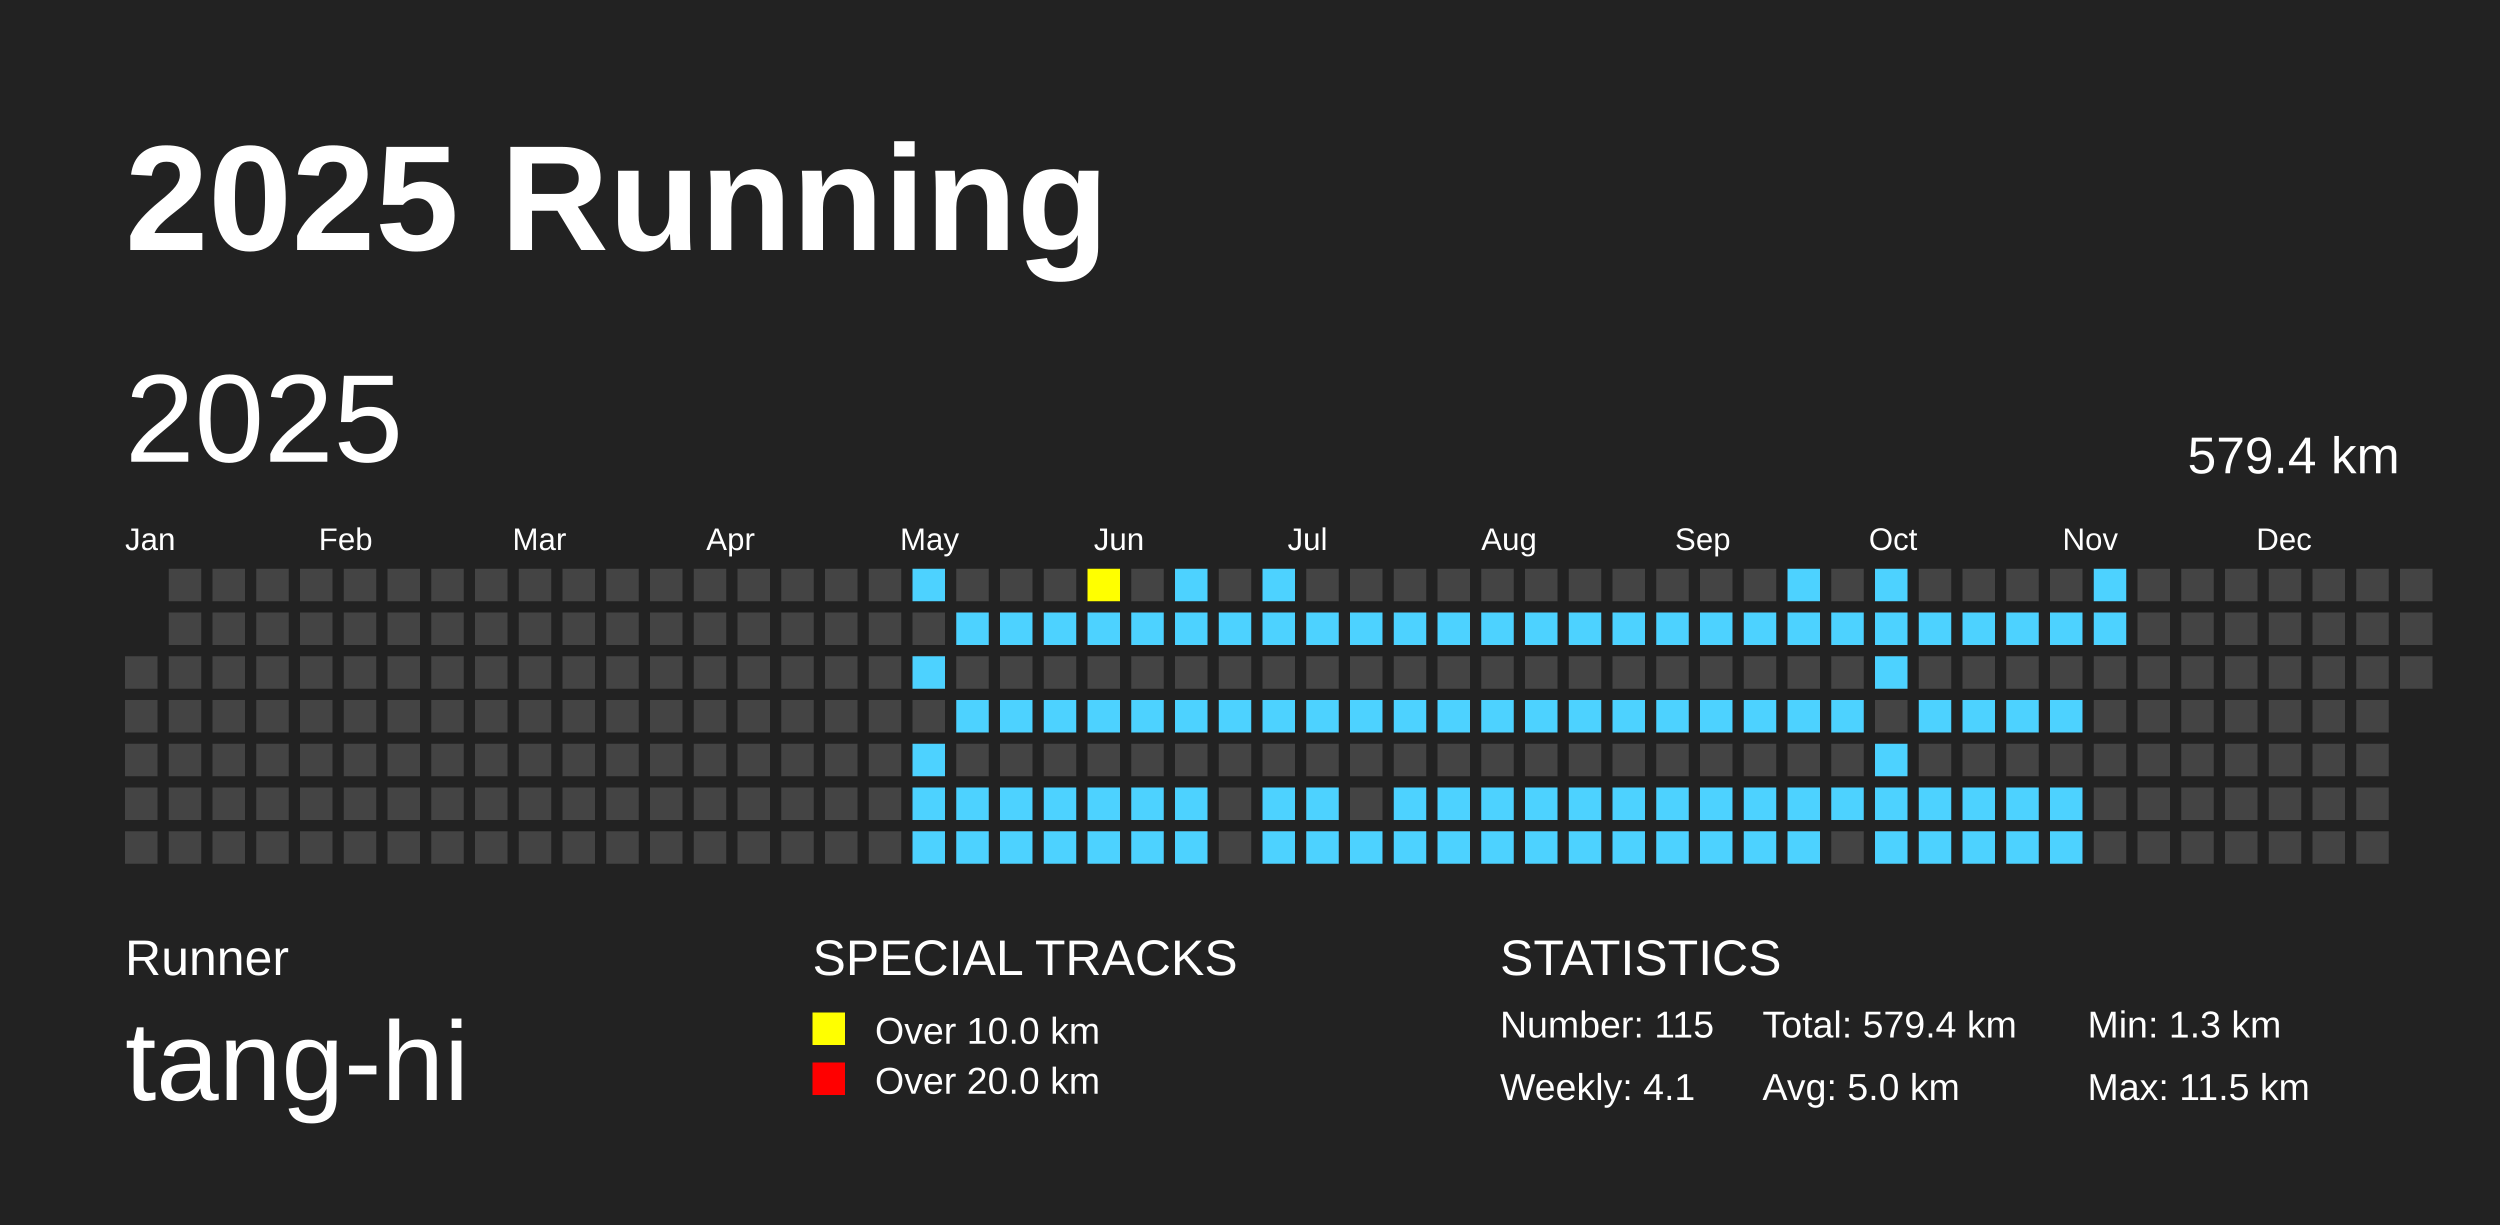
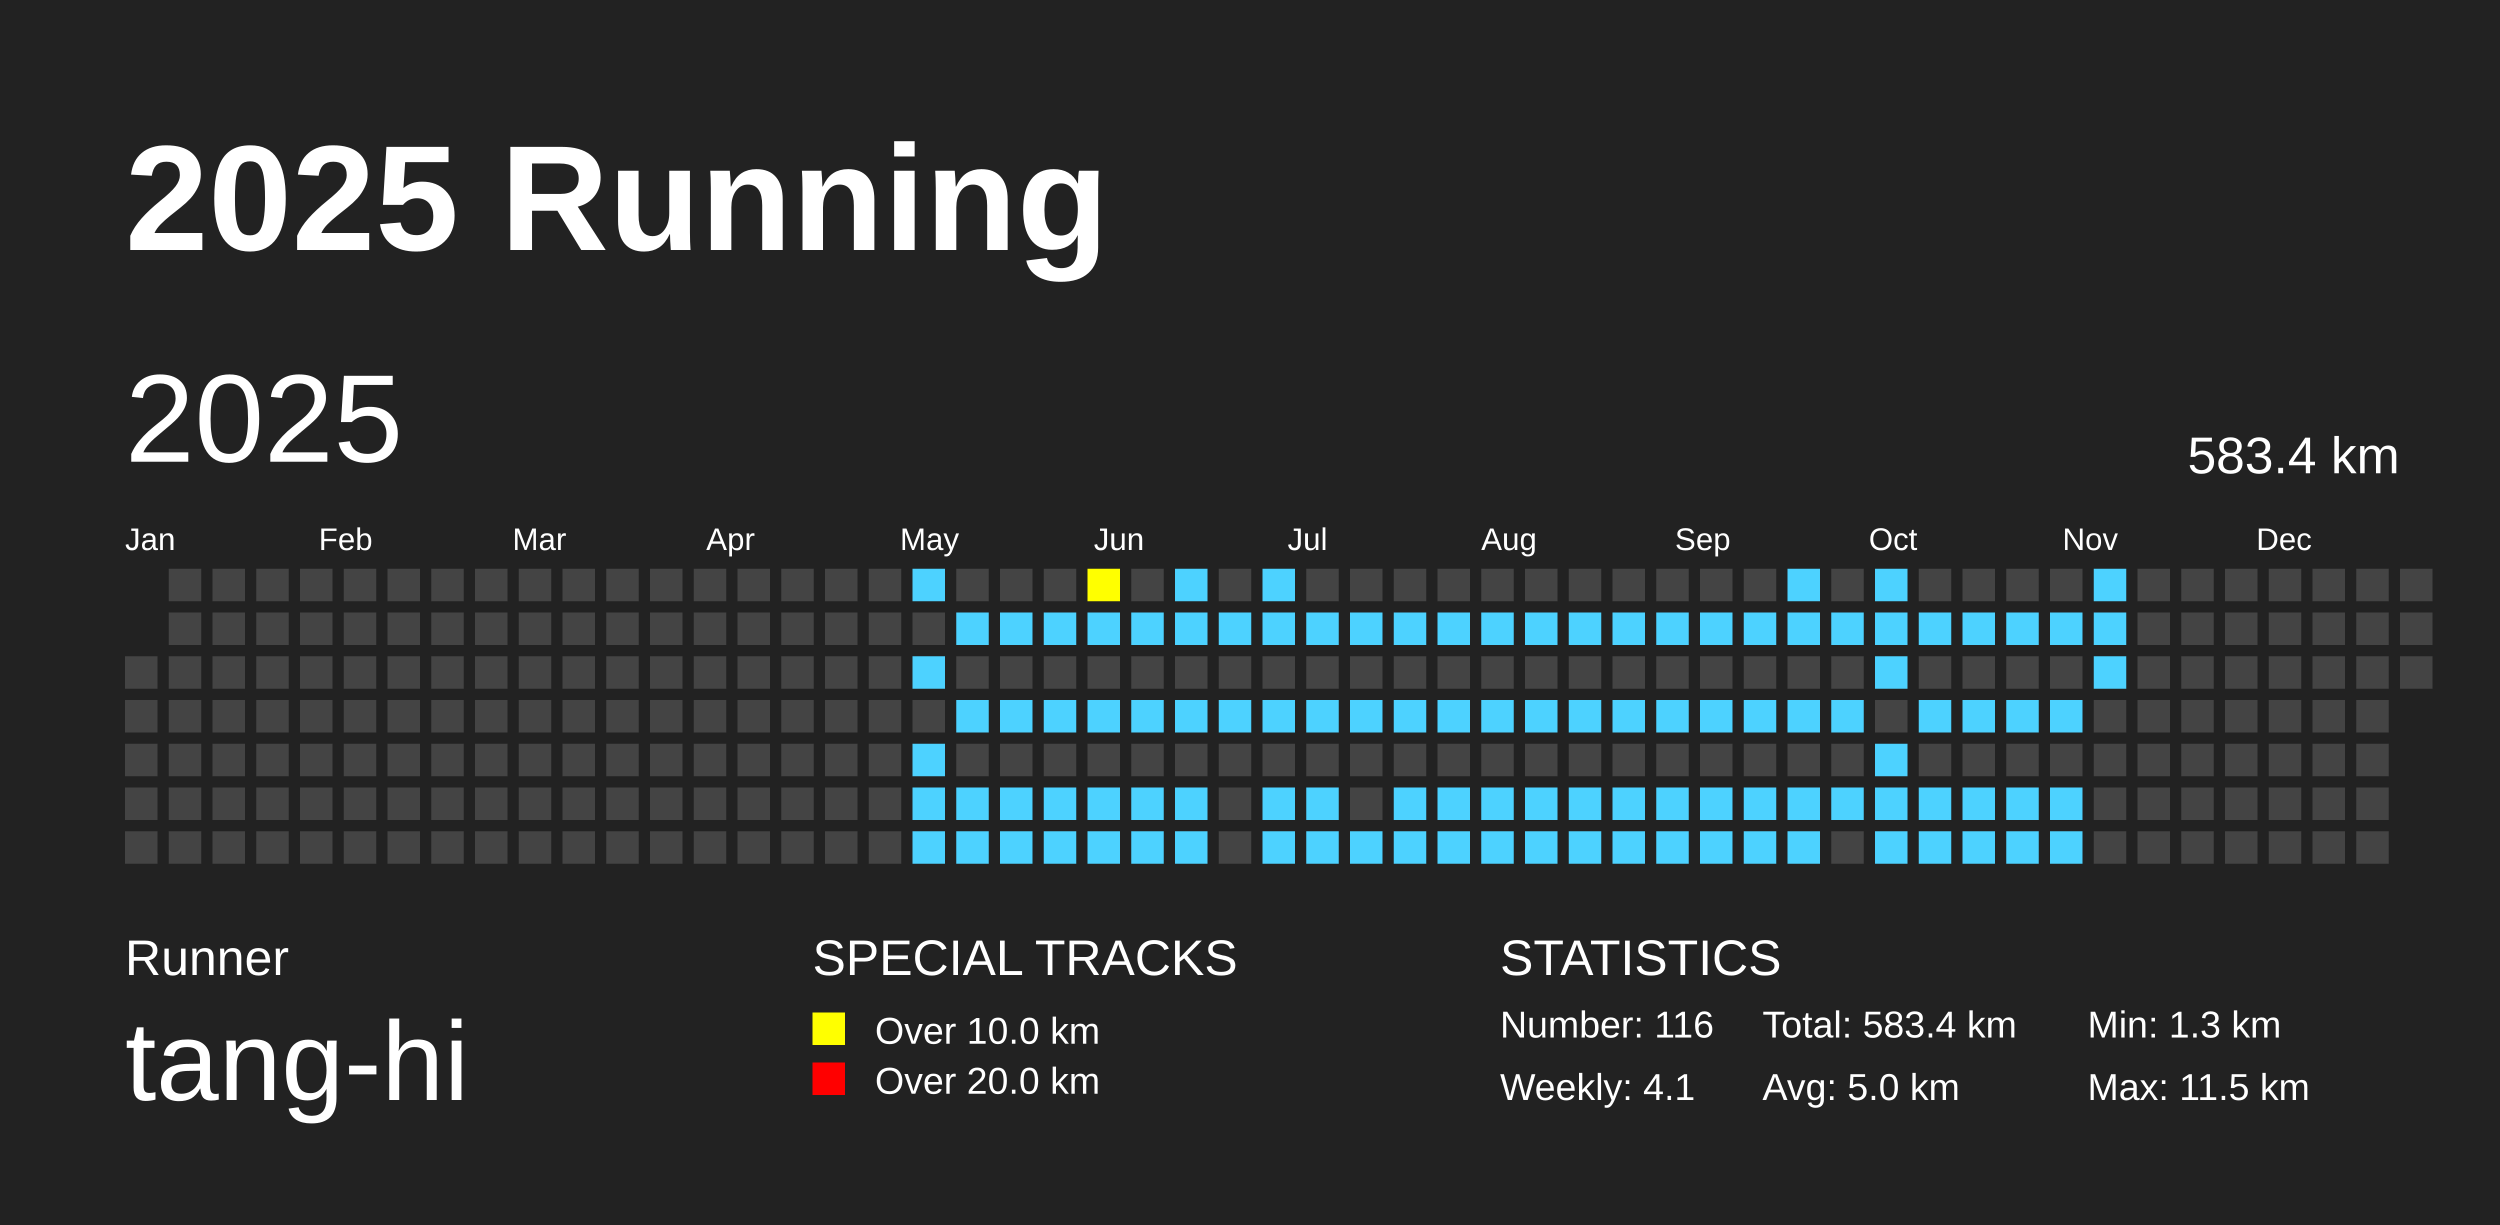
<svg xmlns="http://www.w3.org/2000/svg" baseProfile="full" height="98mm" version="1.1" viewBox="0,0,200,98" width="200mm">
  <defs />
  <rect fill="#222222" height="98" width="200" x="0" y="0" />
  <text fill="#FFFFFF" style="font-size:12px; font-family:Arial; font-weight:bold;" x="10" y="20">2025 Running</text>
  <text fill="#FFFFFF" style="font-size:4px; font-family:Arial" x="10" y="78">Runner</text>
  <text fill="#FFFFFF" style="font-size:9px; font-family:Arial" x="10" y="88">tang-hi</text>
  <text fill="#FFFFFF" style="font-size:4px; font-family:Arial" x="65" y="78">SPECIAL TRACKS</text>
  <rect fill="yellow" height="2.6" width="2.6" x="65" y="81" />
  <text fill="#FFFFFF" style="font-size:3px; font-family:Arial" x="70" y="83.5">Over 10.0 km</text>
  <rect fill="red" height="2.6" width="2.6" x="65" y="85" />
  <text fill="#FFFFFF" style="font-size:3px; font-family:Arial" x="70" y="87.5">Over 20.0 km</text>
  <text fill="#FFFFFF" style="font-size:4px; font-family:Arial" x="120" y="78">STATISTICS</text>
-   <text fill="#FFFFFF" style="font-size:3px; font-family:Arial" x="120" y="83">Number: 115</text>
+   <text fill="#FFFFFF" style="font-size:3px; font-family:Arial" x="120" y="83">Number: 116</text>
  <text fill="#FFFFFF" style="font-size:3px; font-family:Arial" x="120" y="88">Weekly: 4.1</text>
-   <text fill="#FFFFFF" style="font-size:3px; font-family:Arial" x="141" y="83">Total: 579.4 km</text>
+   <text fill="#FFFFFF" style="font-size:3px; font-family:Arial" x="141" y="83">Total: 583.4 km</text>
  <text fill="#FFFFFF" style="font-size:3px; font-family:Arial" x="141" y="88">Avg: 5.0 km</text>
  <text fill="#FFFFFF" style="font-size:3px; font-family:Arial" x="167" y="83">Min: 1.3 km</text>
  <text fill="#FFFFFF" style="font-size:3px; font-family:Arial" x="167" y="88">Max: 11.5 km</text>
  <text dominant-baseline="hanging" fill="#FFFFFF" style="font-size:10.0px; font-family:Arial;" x="10" y="30">2025</text>
-   <text dominant-baseline="hanging" fill="#FFFFFF" style="font-size:4.125px; font-family:Arial;" x="175" y="35">579.4 km</text>
+   <text dominant-baseline="hanging" fill="#FFFFFF" style="font-size:4.125px; font-family:Arial;" x="175" y="35">583.4 km</text>
  <text fill="#FFFFFF" style="font-size:2.5px; font-family:Arial" x="10.0" y="44">Jan</text>
  <text fill="#FFFFFF" style="font-size:2.5px; font-family:Arial" x="25.5" y="44">Feb</text>
  <text fill="#FFFFFF" style="font-size:2.5px; font-family:Arial" x="41.0" y="44">Mar</text>
  <text fill="#FFFFFF" style="font-size:2.5px; font-family:Arial" x="56.5" y="44">Apr</text>
  <text fill="#FFFFFF" style="font-size:2.5px; font-family:Arial" x="72.0" y="44">May</text>
  <text fill="#FFFFFF" style="font-size:2.5px; font-family:Arial" x="87.5" y="44">Jun</text>
  <text fill="#FFFFFF" style="font-size:2.5px; font-family:Arial" x="103.0" y="44">Jul</text>
  <text fill="#FFFFFF" style="font-size:2.5px; font-family:Arial" x="118.5" y="44">Aug</text>
  <text fill="#FFFFFF" style="font-size:2.5px; font-family:Arial" x="134.0" y="44">Sep</text>
  <text fill="#FFFFFF" style="font-size:2.5px; font-family:Arial" x="149.5" y="44">Oct</text>
  <text fill="#FFFFFF" style="font-size:2.5px; font-family:Arial" x="165.0" y="44">Nov</text>
  <text fill="#FFFFFF" style="font-size:2.5px; font-family:Arial" x="180.5" y="44">Dec</text>
  <rect fill="#444444" height="2.6" width="2.6" x="10.0" y="52.5" />
  <rect fill="#444444" height="2.6" width="2.6" x="10.0" y="56.0" />
  <rect fill="#444444" height="2.6" width="2.6" x="10.0" y="59.5" />
  <rect fill="#444444" height="2.6" width="2.6" x="10.0" y="63.0" />
  <rect fill="#444444" height="2.6" width="2.6" x="10.0" y="66.5" />
  <rect fill="#444444" height="2.6" width="2.6" x="13.5" y="45.5" />
  <rect fill="#444444" height="2.6" width="2.6" x="13.5" y="49.0" />
  <rect fill="#444444" height="2.6" width="2.6" x="13.5" y="52.5" />
  <rect fill="#444444" height="2.6" width="2.6" x="13.5" y="56.0" />
  <rect fill="#444444" height="2.6" width="2.6" x="13.5" y="59.5" />
  <rect fill="#444444" height="2.6" width="2.6" x="13.5" y="63.0" />
  <rect fill="#444444" height="2.6" width="2.6" x="13.5" y="66.5" />
  <rect fill="#444444" height="2.6" width="2.6" x="17.0" y="45.5" />
  <rect fill="#444444" height="2.6" width="2.6" x="17.0" y="49.0" />
  <rect fill="#444444" height="2.6" width="2.6" x="17.0" y="52.5" />
  <rect fill="#444444" height="2.6" width="2.6" x="17.0" y="56.0" />
  <rect fill="#444444" height="2.6" width="2.6" x="17.0" y="59.5" />
  <rect fill="#444444" height="2.6" width="2.6" x="17.0" y="63.0" />
  <rect fill="#444444" height="2.6" width="2.6" x="17.0" y="66.5" />
  <rect fill="#444444" height="2.6" width="2.6" x="20.5" y="45.5" />
  <rect fill="#444444" height="2.6" width="2.6" x="20.5" y="49.0" />
  <rect fill="#444444" height="2.6" width="2.6" x="20.5" y="52.5" />
  <rect fill="#444444" height="2.6" width="2.6" x="20.5" y="56.0" />
  <rect fill="#444444" height="2.6" width="2.6" x="20.5" y="59.5" />
  <rect fill="#444444" height="2.6" width="2.6" x="20.5" y="63.0" />
  <rect fill="#444444" height="2.6" width="2.6" x="20.5" y="66.5" />
  <rect fill="#444444" height="2.6" width="2.6" x="24.0" y="45.5" />
  <rect fill="#444444" height="2.6" width="2.6" x="24.0" y="49.0" />
  <rect fill="#444444" height="2.6" width="2.6" x="24.0" y="52.5" />
  <rect fill="#444444" height="2.6" width="2.6" x="24.0" y="56.0" />
  <rect fill="#444444" height="2.6" width="2.6" x="24.0" y="59.5" />
  <rect fill="#444444" height="2.6" width="2.6" x="24.0" y="63.0" />
  <rect fill="#444444" height="2.6" width="2.6" x="24.0" y="66.5" />
  <rect fill="#444444" height="2.6" width="2.6" x="27.5" y="45.5" />
  <rect fill="#444444" height="2.6" width="2.6" x="27.5" y="49.0" />
  <rect fill="#444444" height="2.6" width="2.6" x="27.5" y="52.5" />
  <rect fill="#444444" height="2.6" width="2.6" x="27.5" y="56.0" />
  <rect fill="#444444" height="2.6" width="2.6" x="27.5" y="59.5" />
  <rect fill="#444444" height="2.6" width="2.6" x="27.5" y="63.0" />
  <rect fill="#444444" height="2.6" width="2.6" x="27.5" y="66.5" />
  <rect fill="#444444" height="2.6" width="2.6" x="31.0" y="45.5" />
  <rect fill="#444444" height="2.6" width="2.6" x="31.0" y="49.0" />
  <rect fill="#444444" height="2.6" width="2.6" x="31.0" y="52.5" />
  <rect fill="#444444" height="2.6" width="2.6" x="31.0" y="56.0" />
  <rect fill="#444444" height="2.6" width="2.6" x="31.0" y="59.5" />
  <rect fill="#444444" height="2.6" width="2.6" x="31.0" y="63.0" />
  <rect fill="#444444" height="2.6" width="2.6" x="31.0" y="66.5" />
  <rect fill="#444444" height="2.6" width="2.6" x="34.5" y="45.5" />
  <rect fill="#444444" height="2.6" width="2.6" x="34.5" y="49.0" />
  <rect fill="#444444" height="2.6" width="2.6" x="34.5" y="52.5" />
  <rect fill="#444444" height="2.6" width="2.6" x="34.5" y="56.0" />
  <rect fill="#444444" height="2.6" width="2.6" x="34.5" y="59.5" />
  <rect fill="#444444" height="2.6" width="2.6" x="34.5" y="63.0" />
  <rect fill="#444444" height="2.6" width="2.6" x="34.5" y="66.5" />
  <rect fill="#444444" height="2.6" width="2.6" x="38.0" y="45.5" />
  <rect fill="#444444" height="2.6" width="2.6" x="38.0" y="49.0" />
  <rect fill="#444444" height="2.6" width="2.6" x="38.0" y="52.5" />
  <rect fill="#444444" height="2.6" width="2.6" x="38.0" y="56.0" />
  <rect fill="#444444" height="2.6" width="2.6" x="38.0" y="59.5" />
  <rect fill="#444444" height="2.6" width="2.6" x="38.0" y="63.0" />
  <rect fill="#444444" height="2.6" width="2.6" x="38.0" y="66.5" />
  <rect fill="#444444" height="2.6" width="2.6" x="41.5" y="45.5" />
  <rect fill="#444444" height="2.6" width="2.6" x="41.5" y="49.0" />
  <rect fill="#444444" height="2.6" width="2.6" x="41.5" y="52.5" />
  <rect fill="#444444" height="2.6" width="2.6" x="41.5" y="56.0" />
  <rect fill="#444444" height="2.6" width="2.6" x="41.5" y="59.5" />
  <rect fill="#444444" height="2.6" width="2.6" x="41.5" y="63.0" />
  <rect fill="#444444" height="2.6" width="2.6" x="41.5" y="66.5" />
  <rect fill="#444444" height="2.6" width="2.6" x="45.0" y="45.5" />
  <rect fill="#444444" height="2.6" width="2.6" x="45.0" y="49.0" />
  <rect fill="#444444" height="2.6" width="2.6" x="45.0" y="52.5" />
  <rect fill="#444444" height="2.6" width="2.6" x="45.0" y="56.0" />
  <rect fill="#444444" height="2.6" width="2.6" x="45.0" y="59.5" />
  <rect fill="#444444" height="2.6" width="2.6" x="45.0" y="63.0" />
  <rect fill="#444444" height="2.6" width="2.6" x="45.0" y="66.5" />
  <rect fill="#444444" height="2.6" width="2.6" x="48.5" y="45.5" />
  <rect fill="#444444" height="2.6" width="2.6" x="48.5" y="49.0" />
  <rect fill="#444444" height="2.6" width="2.6" x="48.5" y="52.5" />
  <rect fill="#444444" height="2.6" width="2.6" x="48.5" y="56.0" />
  <rect fill="#444444" height="2.6" width="2.6" x="48.5" y="59.5" />
  <rect fill="#444444" height="2.6" width="2.6" x="48.5" y="63.0" />
  <rect fill="#444444" height="2.6" width="2.6" x="48.5" y="66.5" />
  <rect fill="#444444" height="2.6" width="2.6" x="52.0" y="45.5" />
  <rect fill="#444444" height="2.6" width="2.6" x="52.0" y="49.0" />
  <rect fill="#444444" height="2.6" width="2.6" x="52.0" y="52.5" />
  <rect fill="#444444" height="2.6" width="2.6" x="52.0" y="56.0" />
  <rect fill="#444444" height="2.6" width="2.6" x="52.0" y="59.5" />
  <rect fill="#444444" height="2.6" width="2.6" x="52.0" y="63.0" />
  <rect fill="#444444" height="2.6" width="2.6" x="52.0" y="66.5" />
  <rect fill="#444444" height="2.6" width="2.6" x="55.5" y="45.5" />
  <rect fill="#444444" height="2.6" width="2.6" x="55.5" y="49.0" />
  <rect fill="#444444" height="2.6" width="2.6" x="55.5" y="52.5" />
  <rect fill="#444444" height="2.6" width="2.6" x="55.5" y="56.0" />
  <rect fill="#444444" height="2.6" width="2.6" x="55.5" y="59.5" />
  <rect fill="#444444" height="2.6" width="2.6" x="55.5" y="63.0" />
  <rect fill="#444444" height="2.6" width="2.6" x="55.5" y="66.5" />
  <rect fill="#444444" height="2.6" width="2.6" x="59.0" y="45.5" />
  <rect fill="#444444" height="2.6" width="2.6" x="59.0" y="49.0" />
  <rect fill="#444444" height="2.6" width="2.6" x="59.0" y="52.5" />
  <rect fill="#444444" height="2.6" width="2.6" x="59.0" y="56.0" />
  <rect fill="#444444" height="2.6" width="2.6" x="59.0" y="59.5" />
  <rect fill="#444444" height="2.6" width="2.6" x="59.0" y="63.0" />
  <rect fill="#444444" height="2.6" width="2.6" x="59.0" y="66.5" />
  <rect fill="#444444" height="2.6" width="2.6" x="62.5" y="45.5" />
  <rect fill="#444444" height="2.6" width="2.6" x="62.5" y="49.0" />
  <rect fill="#444444" height="2.6" width="2.6" x="62.5" y="52.5" />
  <rect fill="#444444" height="2.6" width="2.6" x="62.5" y="56.0" />
  <rect fill="#444444" height="2.6" width="2.6" x="62.5" y="59.5" />
  <rect fill="#444444" height="2.6" width="2.6" x="62.5" y="63.0" />
  <rect fill="#444444" height="2.6" width="2.6" x="62.5" y="66.5" />
  <rect fill="#444444" height="2.6" width="2.6" x="66.0" y="45.5" />
  <rect fill="#444444" height="2.6" width="2.6" x="66.0" y="49.0" />
  <rect fill="#444444" height="2.6" width="2.6" x="66.0" y="52.5" />
  <rect fill="#444444" height="2.6" width="2.6" x="66.0" y="56.0" />
  <rect fill="#444444" height="2.6" width="2.6" x="66.0" y="59.5" />
  <rect fill="#444444" height="2.6" width="2.6" x="66.0" y="63.0" />
  <rect fill="#444444" height="2.6" width="2.6" x="66.0" y="66.5" />
  <rect fill="#444444" height="2.6" width="2.6" x="69.5" y="45.5" />
  <rect fill="#444444" height="2.6" width="2.6" x="69.5" y="49.0" />
  <rect fill="#444444" height="2.6" width="2.6" x="69.5" y="52.5" />
  <rect fill="#444444" height="2.6" width="2.6" x="69.5" y="56.0" />
  <rect fill="#444444" height="2.6" width="2.6" x="69.5" y="59.5" />
  <rect fill="#444444" height="2.6" width="2.6" x="69.5" y="63.0" />
  <rect fill="#444444" height="2.6" width="2.6" x="69.5" y="66.5" />
  <rect fill="#4DD2FF" height="2.6" width="2.6" x="73.0" y="45.5" />
  <rect fill="#444444" height="2.6" width="2.6" x="73.0" y="49.0" />
  <rect fill="#4DD2FF" height="2.6" width="2.6" x="73.0" y="52.5" />
  <rect fill="#444444" height="2.6" width="2.6" x="73.0" y="56.0" />
  <rect fill="#4DD2FF" height="2.6" width="2.6" x="73.0" y="59.5" />
  <rect fill="#4DD2FF" height="2.6" width="2.6" x="73.0" y="63.0" />
  <rect fill="#4DD2FF" height="2.6" width="2.6" x="73.0" y="66.5" />
  <rect fill="#444444" height="2.6" width="2.6" x="76.5" y="45.5" />
  <rect fill="#4DD2FF" height="2.6" width="2.6" x="76.5" y="49.0" />
  <rect fill="#444444" height="2.6" width="2.6" x="76.5" y="52.5" />
  <rect fill="#4DD2FF" height="2.6" width="2.6" x="76.5" y="56.0" />
  <rect fill="#444444" height="2.6" width="2.6" x="76.5" y="59.5" />
  <rect fill="#4DD2FF" height="2.6" width="2.6" x="76.5" y="63.0" />
  <rect fill="#4DD2FF" height="2.6" width="2.6" x="76.5" y="66.5" />
  <rect fill="#444444" height="2.6" width="2.6" x="80.0" y="45.5" />
  <rect fill="#4DD2FF" height="2.6" width="2.6" x="80.0" y="49.0" />
  <rect fill="#444444" height="2.6" width="2.6" x="80.0" y="52.5" />
  <rect fill="#4DD2FF" height="2.6" width="2.6" x="80.0" y="56.0" />
  <rect fill="#444444" height="2.6" width="2.6" x="80.0" y="59.5" />
  <rect fill="#4DD2FF" height="2.6" width="2.6" x="80.0" y="63.0" />
  <rect fill="#4DD2FF" height="2.6" width="2.6" x="80.0" y="66.5" />
  <rect fill="#444444" height="2.6" width="2.6" x="83.5" y="45.5" />
  <rect fill="#4DD2FF" height="2.6" width="2.6" x="83.5" y="49.0" />
  <rect fill="#444444" height="2.6" width="2.6" x="83.5" y="52.5" />
  <rect fill="#4DD2FF" height="2.6" width="2.6" x="83.5" y="56.0" />
  <rect fill="#444444" height="2.6" width="2.6" x="83.5" y="59.5" />
  <rect fill="#4DD2FF" height="2.6" width="2.6" x="83.5" y="63.0" />
  <rect fill="#4DD2FF" height="2.6" width="2.6" x="83.5" y="66.5" />
  <rect fill="yellow" height="2.6" width="2.6" x="87.0" y="45.5" />
  <rect fill="#4DD2FF" height="2.6" width="2.6" x="87.0" y="49.0" />
  <rect fill="#444444" height="2.6" width="2.6" x="87.0" y="52.5" />
  <rect fill="#4DD2FF" height="2.6" width="2.6" x="87.0" y="56.0" />
  <rect fill="#444444" height="2.6" width="2.6" x="87.0" y="59.5" />
  <rect fill="#4DD2FF" height="2.6" width="2.6" x="87.0" y="63.0" />
  <rect fill="#4DD2FF" height="2.6" width="2.6" x="87.0" y="66.5" />
  <rect fill="#444444" height="2.6" width="2.6" x="90.5" y="45.5" />
  <rect fill="#4DD2FF" height="2.6" width="2.6" x="90.5" y="49.0" />
  <rect fill="#444444" height="2.6" width="2.6" x="90.5" y="52.5" />
  <rect fill="#4DD2FF" height="2.6" width="2.6" x="90.5" y="56.0" />
  <rect fill="#444444" height="2.6" width="2.6" x="90.5" y="59.5" />
  <rect fill="#4DD2FF" height="2.6" width="2.6" x="90.5" y="63.0" />
  <rect fill="#4DD2FF" height="2.6" width="2.6" x="90.5" y="66.5" />
  <rect fill="#4DD2FF" height="2.6" width="2.6" x="94.0" y="45.5" />
  <rect fill="#4DD2FF" height="2.6" width="2.6" x="94.0" y="49.0" />
  <rect fill="#444444" height="2.6" width="2.6" x="94.0" y="52.5" />
  <rect fill="#4DD2FF" height="2.6" width="2.6" x="94.0" y="56.0" />
  <rect fill="#444444" height="2.6" width="2.6" x="94.0" y="59.5" />
  <rect fill="#4DD2FF" height="2.6" width="2.6" x="94.0" y="63.0" />
  <rect fill="#4DD2FF" height="2.6" width="2.6" x="94.0" y="66.5" />
  <rect fill="#444444" height="2.6" width="2.6" x="97.5" y="45.5" />
  <rect fill="#4DD2FF" height="2.6" width="2.6" x="97.5" y="49.0" />
  <rect fill="#444444" height="2.6" width="2.6" x="97.5" y="52.5" />
  <rect fill="#4DD2FF" height="2.6" width="2.6" x="97.5" y="56.0" />
  <rect fill="#444444" height="2.6" width="2.6" x="97.5" y="59.5" />
  <rect fill="#444444" height="2.6" width="2.6" x="97.5" y="63.0" />
  <rect fill="#444444" height="2.6" width="2.6" x="97.5" y="66.5" />
  <rect fill="#4DD2FF" height="2.6" width="2.6" x="101.0" y="45.5" />
  <rect fill="#4DD2FF" height="2.6" width="2.6" x="101.0" y="49.0" />
  <rect fill="#444444" height="2.6" width="2.6" x="101.0" y="52.5" />
  <rect fill="#4DD2FF" height="2.6" width="2.6" x="101.0" y="56.0" />
  <rect fill="#444444" height="2.6" width="2.6" x="101.0" y="59.5" />
  <rect fill="#4DD2FF" height="2.6" width="2.6" x="101.0" y="63.0" />
  <rect fill="#4DD2FF" height="2.6" width="2.6" x="101.0" y="66.5" />
  <rect fill="#444444" height="2.6" width="2.6" x="104.5" y="45.5" />
  <rect fill="#4DD2FF" height="2.6" width="2.6" x="104.5" y="49.0" />
  <rect fill="#444444" height="2.6" width="2.6" x="104.5" y="52.5" />
  <rect fill="#4DD2FF" height="2.6" width="2.6" x="104.5" y="56.0" />
  <rect fill="#444444" height="2.6" width="2.6" x="104.5" y="59.5" />
  <rect fill="#4DD2FF" height="2.6" width="2.6" x="104.5" y="63.0" />
  <rect fill="#4DD2FF" height="2.6" width="2.6" x="104.5" y="66.5" />
  <rect fill="#444444" height="2.6" width="2.6" x="108.0" y="45.5" />
  <rect fill="#4DD2FF" height="2.6" width="2.6" x="108.0" y="49.0" />
  <rect fill="#444444" height="2.6" width="2.6" x="108.0" y="52.5" />
  <rect fill="#4DD2FF" height="2.6" width="2.6" x="108.0" y="56.0" />
  <rect fill="#444444" height="2.6" width="2.6" x="108.0" y="59.5" />
  <rect fill="#444444" height="2.6" width="2.6" x="108.0" y="63.0" />
  <rect fill="#4DD2FF" height="2.6" width="2.6" x="108.0" y="66.5" />
  <rect fill="#444444" height="2.6" width="2.6" x="111.5" y="45.5" />
  <rect fill="#4DD2FF" height="2.6" width="2.6" x="111.5" y="49.0" />
  <rect fill="#444444" height="2.6" width="2.6" x="111.5" y="52.5" />
  <rect fill="#4DD2FF" height="2.6" width="2.6" x="111.5" y="56.0" />
  <rect fill="#444444" height="2.6" width="2.6" x="111.5" y="59.5" />
  <rect fill="#4DD2FF" height="2.6" width="2.6" x="111.5" y="63.0" />
  <rect fill="#4DD2FF" height="2.6" width="2.6" x="111.5" y="66.5" />
  <rect fill="#444444" height="2.6" width="2.6" x="115.0" y="45.5" />
  <rect fill="#4DD2FF" height="2.6" width="2.6" x="115.0" y="49.0" />
  <rect fill="#444444" height="2.6" width="2.6" x="115.0" y="52.5" />
  <rect fill="#4DD2FF" height="2.6" width="2.6" x="115.0" y="56.0" />
  <rect fill="#444444" height="2.6" width="2.6" x="115.0" y="59.5" />
  <rect fill="#4DD2FF" height="2.6" width="2.6" x="115.0" y="63.0" />
  <rect fill="#4DD2FF" height="2.6" width="2.6" x="115.0" y="66.5" />
  <rect fill="#444444" height="2.6" width="2.6" x="118.5" y="45.5" />
  <rect fill="#4DD2FF" height="2.6" width="2.6" x="118.5" y="49.0" />
  <rect fill="#444444" height="2.6" width="2.6" x="118.5" y="52.5" />
  <rect fill="#4DD2FF" height="2.6" width="2.6" x="118.5" y="56.0" />
  <rect fill="#444444" height="2.6" width="2.6" x="118.5" y="59.5" />
  <rect fill="#4DD2FF" height="2.6" width="2.6" x="118.5" y="63.0" />
  <rect fill="#4DD2FF" height="2.6" width="2.6" x="118.5" y="66.5" />
  <rect fill="#444444" height="2.6" width="2.6" x="122.0" y="45.5" />
  <rect fill="#4DD2FF" height="2.6" width="2.6" x="122.0" y="49.0" />
  <rect fill="#444444" height="2.6" width="2.6" x="122.0" y="52.5" />
  <rect fill="#4DD2FF" height="2.6" width="2.6" x="122.0" y="56.0" />
  <rect fill="#444444" height="2.6" width="2.6" x="122.0" y="59.5" />
  <rect fill="#4DD2FF" height="2.6" width="2.6" x="122.0" y="63.0" />
  <rect fill="#4DD2FF" height="2.6" width="2.6" x="122.0" y="66.5" />
  <rect fill="#444444" height="2.6" width="2.6" x="125.5" y="45.5" />
  <rect fill="#4DD2FF" height="2.6" width="2.6" x="125.5" y="49.0" />
  <rect fill="#444444" height="2.6" width="2.6" x="125.5" y="52.5" />
  <rect fill="#4DD2FF" height="2.6" width="2.6" x="125.5" y="56.0" />
  <rect fill="#444444" height="2.6" width="2.6" x="125.5" y="59.5" />
  <rect fill="#4DD2FF" height="2.6" width="2.6" x="125.5" y="63.0" />
  <rect fill="#4DD2FF" height="2.6" width="2.6" x="125.5" y="66.5" />
  <rect fill="#444444" height="2.6" width="2.6" x="129.0" y="45.5" />
  <rect fill="#4DD2FF" height="2.6" width="2.6" x="129.0" y="49.0" />
  <rect fill="#444444" height="2.6" width="2.6" x="129.0" y="52.5" />
  <rect fill="#4DD2FF" height="2.6" width="2.6" x="129.0" y="56.0" />
  <rect fill="#444444" height="2.6" width="2.6" x="129.0" y="59.5" />
  <rect fill="#4DD2FF" height="2.6" width="2.6" x="129.0" y="63.0" />
  <rect fill="#4DD2FF" height="2.6" width="2.6" x="129.0" y="66.5" />
  <rect fill="#444444" height="2.6" width="2.6" x="132.5" y="45.5" />
  <rect fill="#4DD2FF" height="2.6" width="2.6" x="132.5" y="49.0" />
  <rect fill="#444444" height="2.6" width="2.6" x="132.5" y="52.5" />
  <rect fill="#4DD2FF" height="2.6" width="2.6" x="132.5" y="56.0" />
  <rect fill="#444444" height="2.6" width="2.6" x="132.5" y="59.5" />
  <rect fill="#4DD2FF" height="2.6" width="2.6" x="132.5" y="63.0" />
  <rect fill="#4DD2FF" height="2.6" width="2.6" x="132.5" y="66.5" />
  <rect fill="#444444" height="2.6" width="2.6" x="136.0" y="45.5" />
  <rect fill="#4DD2FF" height="2.6" width="2.6" x="136.0" y="49.0" />
  <rect fill="#444444" height="2.6" width="2.6" x="136.0" y="52.5" />
  <rect fill="#4DD2FF" height="2.6" width="2.6" x="136.0" y="56.0" />
  <rect fill="#444444" height="2.6" width="2.6" x="136.0" y="59.5" />
  <rect fill="#4DD2FF" height="2.6" width="2.6" x="136.0" y="63.0" />
  <rect fill="#4DD2FF" height="2.6" width="2.6" x="136.0" y="66.5" />
  <rect fill="#444444" height="2.6" width="2.6" x="139.5" y="45.5" />
  <rect fill="#4DD2FF" height="2.6" width="2.6" x="139.5" y="49.0" />
  <rect fill="#444444" height="2.6" width="2.6" x="139.5" y="52.5" />
  <rect fill="#4DD2FF" height="2.6" width="2.6" x="139.5" y="56.0" />
  <rect fill="#444444" height="2.6" width="2.6" x="139.5" y="59.5" />
  <rect fill="#4DD2FF" height="2.6" width="2.6" x="139.5" y="63.0" />
  <rect fill="#4DD2FF" height="2.6" width="2.6" x="139.5" y="66.5" />
  <rect fill="#4DD2FF" height="2.6" width="2.6" x="143.0" y="45.5" />
  <rect fill="#4DD2FF" height="2.6" width="2.6" x="143.0" y="49.0" />
  <rect fill="#444444" height="2.6" width="2.6" x="143.0" y="52.5" />
  <rect fill="#4DD2FF" height="2.6" width="2.6" x="143.0" y="56.0" />
  <rect fill="#444444" height="2.6" width="2.6" x="143.0" y="59.5" />
  <rect fill="#4DD2FF" height="2.6" width="2.6" x="143.0" y="63.0" />
  <rect fill="#4DD2FF" height="2.6" width="2.6" x="143.0" y="66.5" />
  <rect fill="#444444" height="2.6" width="2.6" x="146.5" y="45.5" />
  <rect fill="#4DD2FF" height="2.6" width="2.6" x="146.5" y="49.0" />
  <rect fill="#444444" height="2.6" width="2.6" x="146.5" y="52.5" />
  <rect fill="#4DD2FF" height="2.6" width="2.6" x="146.5" y="56.0" />
  <rect fill="#444444" height="2.6" width="2.6" x="146.5" y="59.5" />
  <rect fill="#4DD2FF" height="2.6" width="2.6" x="146.5" y="63.0" />
  <rect fill="#444444" height="2.6" width="2.6" x="146.5" y="66.5" />
  <rect fill="#4DD2FF" height="2.6" width="2.6" x="150.0" y="45.5" />
  <rect fill="#4DD2FF" height="2.6" width="2.6" x="150.0" y="49.0" />
  <rect fill="#4DD2FF" height="2.6" width="2.6" x="150.0" y="52.5" />
  <rect fill="#444444" height="2.6" width="2.6" x="150.0" y="56.0" />
  <rect fill="#4DD2FF" height="2.6" width="2.6" x="150.0" y="59.5" />
  <rect fill="#4DD2FF" height="2.6" width="2.6" x="150.0" y="63.0" />
  <rect fill="#4DD2FF" height="2.6" width="2.6" x="150.0" y="66.5" />
  <rect fill="#444444" height="2.6" width="2.6" x="153.5" y="45.5" />
  <rect fill="#4DD2FF" height="2.6" width="2.6" x="153.5" y="49.0" />
  <rect fill="#444444" height="2.6" width="2.6" x="153.5" y="52.5" />
  <rect fill="#4DD2FF" height="2.6" width="2.6" x="153.5" y="56.0" />
  <rect fill="#444444" height="2.6" width="2.6" x="153.5" y="59.5" />
  <rect fill="#4DD2FF" height="2.6" width="2.6" x="153.5" y="63.0" />
  <rect fill="#4DD2FF" height="2.6" width="2.6" x="153.5" y="66.5" />
  <rect fill="#444444" height="2.6" width="2.6" x="157.0" y="45.5" />
  <rect fill="#4DD2FF" height="2.6" width="2.6" x="157.0" y="49.0" />
  <rect fill="#444444" height="2.6" width="2.6" x="157.0" y="52.5" />
  <rect fill="#4DD2FF" height="2.6" width="2.6" x="157.0" y="56.0" />
  <rect fill="#444444" height="2.6" width="2.6" x="157.0" y="59.5" />
  <rect fill="#4DD2FF" height="2.6" width="2.6" x="157.0" y="63.0" />
  <rect fill="#4DD2FF" height="2.6" width="2.6" x="157.0" y="66.5" />
  <rect fill="#444444" height="2.6" width="2.6" x="160.5" y="45.5" />
  <rect fill="#4DD2FF" height="2.6" width="2.6" x="160.5" y="49.0" />
  <rect fill="#444444" height="2.6" width="2.6" x="160.5" y="52.5" />
  <rect fill="#4DD2FF" height="2.6" width="2.6" x="160.5" y="56.0" />
  <rect fill="#444444" height="2.6" width="2.6" x="160.5" y="59.5" />
  <rect fill="#4DD2FF" height="2.6" width="2.6" x="160.5" y="63.0" />
  <rect fill="#4DD2FF" height="2.6" width="2.6" x="160.5" y="66.5" />
  <rect fill="#444444" height="2.6" width="2.6" x="164.0" y="45.5" />
  <rect fill="#4DD2FF" height="2.6" width="2.6" x="164.0" y="49.0" />
  <rect fill="#444444" height="2.6" width="2.6" x="164.0" y="52.5" />
  <rect fill="#4DD2FF" height="2.6" width="2.6" x="164.0" y="56.0" />
  <rect fill="#444444" height="2.6" width="2.6" x="164.0" y="59.5" />
  <rect fill="#4DD2FF" height="2.6" width="2.6" x="164.0" y="63.0" />
  <rect fill="#4DD2FF" height="2.6" width="2.6" x="164.0" y="66.5" />
  <rect fill="#4DD2FF" height="2.6" width="2.6" x="167.5" y="45.5" />
  <rect fill="#4DD2FF" height="2.6" width="2.6" x="167.5" y="49.0" />
-   <rect fill="#444444" height="2.6" width="2.6" x="167.5" y="52.5" />
+   <rect fill="#4DD2FF" height="2.6" width="2.6" x="167.5" y="52.5" />
  <rect fill="#444444" height="2.6" width="2.6" x="167.5" y="56.0" />
  <rect fill="#444444" height="2.6" width="2.6" x="167.5" y="59.5" />
  <rect fill="#444444" height="2.6" width="2.6" x="167.5" y="63.0" />
  <rect fill="#444444" height="2.6" width="2.6" x="167.5" y="66.5" />
  <rect fill="#444444" height="2.6" width="2.6" x="171.0" y="45.5" />
  <rect fill="#444444" height="2.6" width="2.6" x="171.0" y="49.0" />
  <rect fill="#444444" height="2.6" width="2.6" x="171.0" y="52.5" />
  <rect fill="#444444" height="2.6" width="2.6" x="171.0" y="56.0" />
  <rect fill="#444444" height="2.6" width="2.6" x="171.0" y="59.5" />
  <rect fill="#444444" height="2.6" width="2.6" x="171.0" y="63.0" />
  <rect fill="#444444" height="2.6" width="2.6" x="171.0" y="66.5" />
  <rect fill="#444444" height="2.6" width="2.6" x="174.5" y="45.5" />
  <rect fill="#444444" height="2.6" width="2.6" x="174.5" y="49.0" />
  <rect fill="#444444" height="2.6" width="2.6" x="174.5" y="52.5" />
  <rect fill="#444444" height="2.6" width="2.6" x="174.5" y="56.0" />
  <rect fill="#444444" height="2.6" width="2.6" x="174.5" y="59.5" />
  <rect fill="#444444" height="2.6" width="2.6" x="174.5" y="63.0" />
  <rect fill="#444444" height="2.6" width="2.6" x="174.5" y="66.5" />
  <rect fill="#444444" height="2.6" width="2.6" x="178.0" y="45.5" />
  <rect fill="#444444" height="2.6" width="2.6" x="178.0" y="49.0" />
  <rect fill="#444444" height="2.6" width="2.6" x="178.0" y="52.5" />
  <rect fill="#444444" height="2.6" width="2.6" x="178.0" y="56.0" />
  <rect fill="#444444" height="2.6" width="2.6" x="178.0" y="59.5" />
  <rect fill="#444444" height="2.6" width="2.6" x="178.0" y="63.0" />
  <rect fill="#444444" height="2.6" width="2.6" x="178.0" y="66.5" />
  <rect fill="#444444" height="2.6" width="2.6" x="181.5" y="45.5" />
  <rect fill="#444444" height="2.6" width="2.6" x="181.5" y="49.0" />
  <rect fill="#444444" height="2.6" width="2.6" x="181.5" y="52.5" />
  <rect fill="#444444" height="2.6" width="2.6" x="181.5" y="56.0" />
  <rect fill="#444444" height="2.6" width="2.6" x="181.5" y="59.5" />
  <rect fill="#444444" height="2.6" width="2.6" x="181.5" y="63.0" />
  <rect fill="#444444" height="2.6" width="2.6" x="181.5" y="66.5" />
  <rect fill="#444444" height="2.6" width="2.6" x="185.0" y="45.5" />
  <rect fill="#444444" height="2.6" width="2.6" x="185.0" y="49.0" />
  <rect fill="#444444" height="2.6" width="2.6" x="185.0" y="52.5" />
  <rect fill="#444444" height="2.6" width="2.6" x="185.0" y="56.0" />
  <rect fill="#444444" height="2.6" width="2.6" x="185.0" y="59.5" />
  <rect fill="#444444" height="2.6" width="2.6" x="185.0" y="63.0" />
  <rect fill="#444444" height="2.6" width="2.6" x="185.0" y="66.5" />
  <rect fill="#444444" height="2.6" width="2.6" x="188.5" y="45.5" />
  <rect fill="#444444" height="2.6" width="2.6" x="188.5" y="49.0" />
  <rect fill="#444444" height="2.6" width="2.6" x="188.5" y="52.5" />
  <rect fill="#444444" height="2.6" width="2.6" x="188.5" y="56.0" />
  <rect fill="#444444" height="2.6" width="2.6" x="188.5" y="59.5" />
  <rect fill="#444444" height="2.6" width="2.6" x="188.5" y="63.0" />
  <rect fill="#444444" height="2.6" width="2.6" x="188.5" y="66.5" />
  <rect fill="#444444" height="2.6" width="2.6" x="192.0" y="45.5" />
  <rect fill="#444444" height="2.6" width="2.6" x="192.0" y="49.0" />
  <rect fill="#444444" height="2.6" width="2.6" x="192.0" y="52.5" />
</svg>
